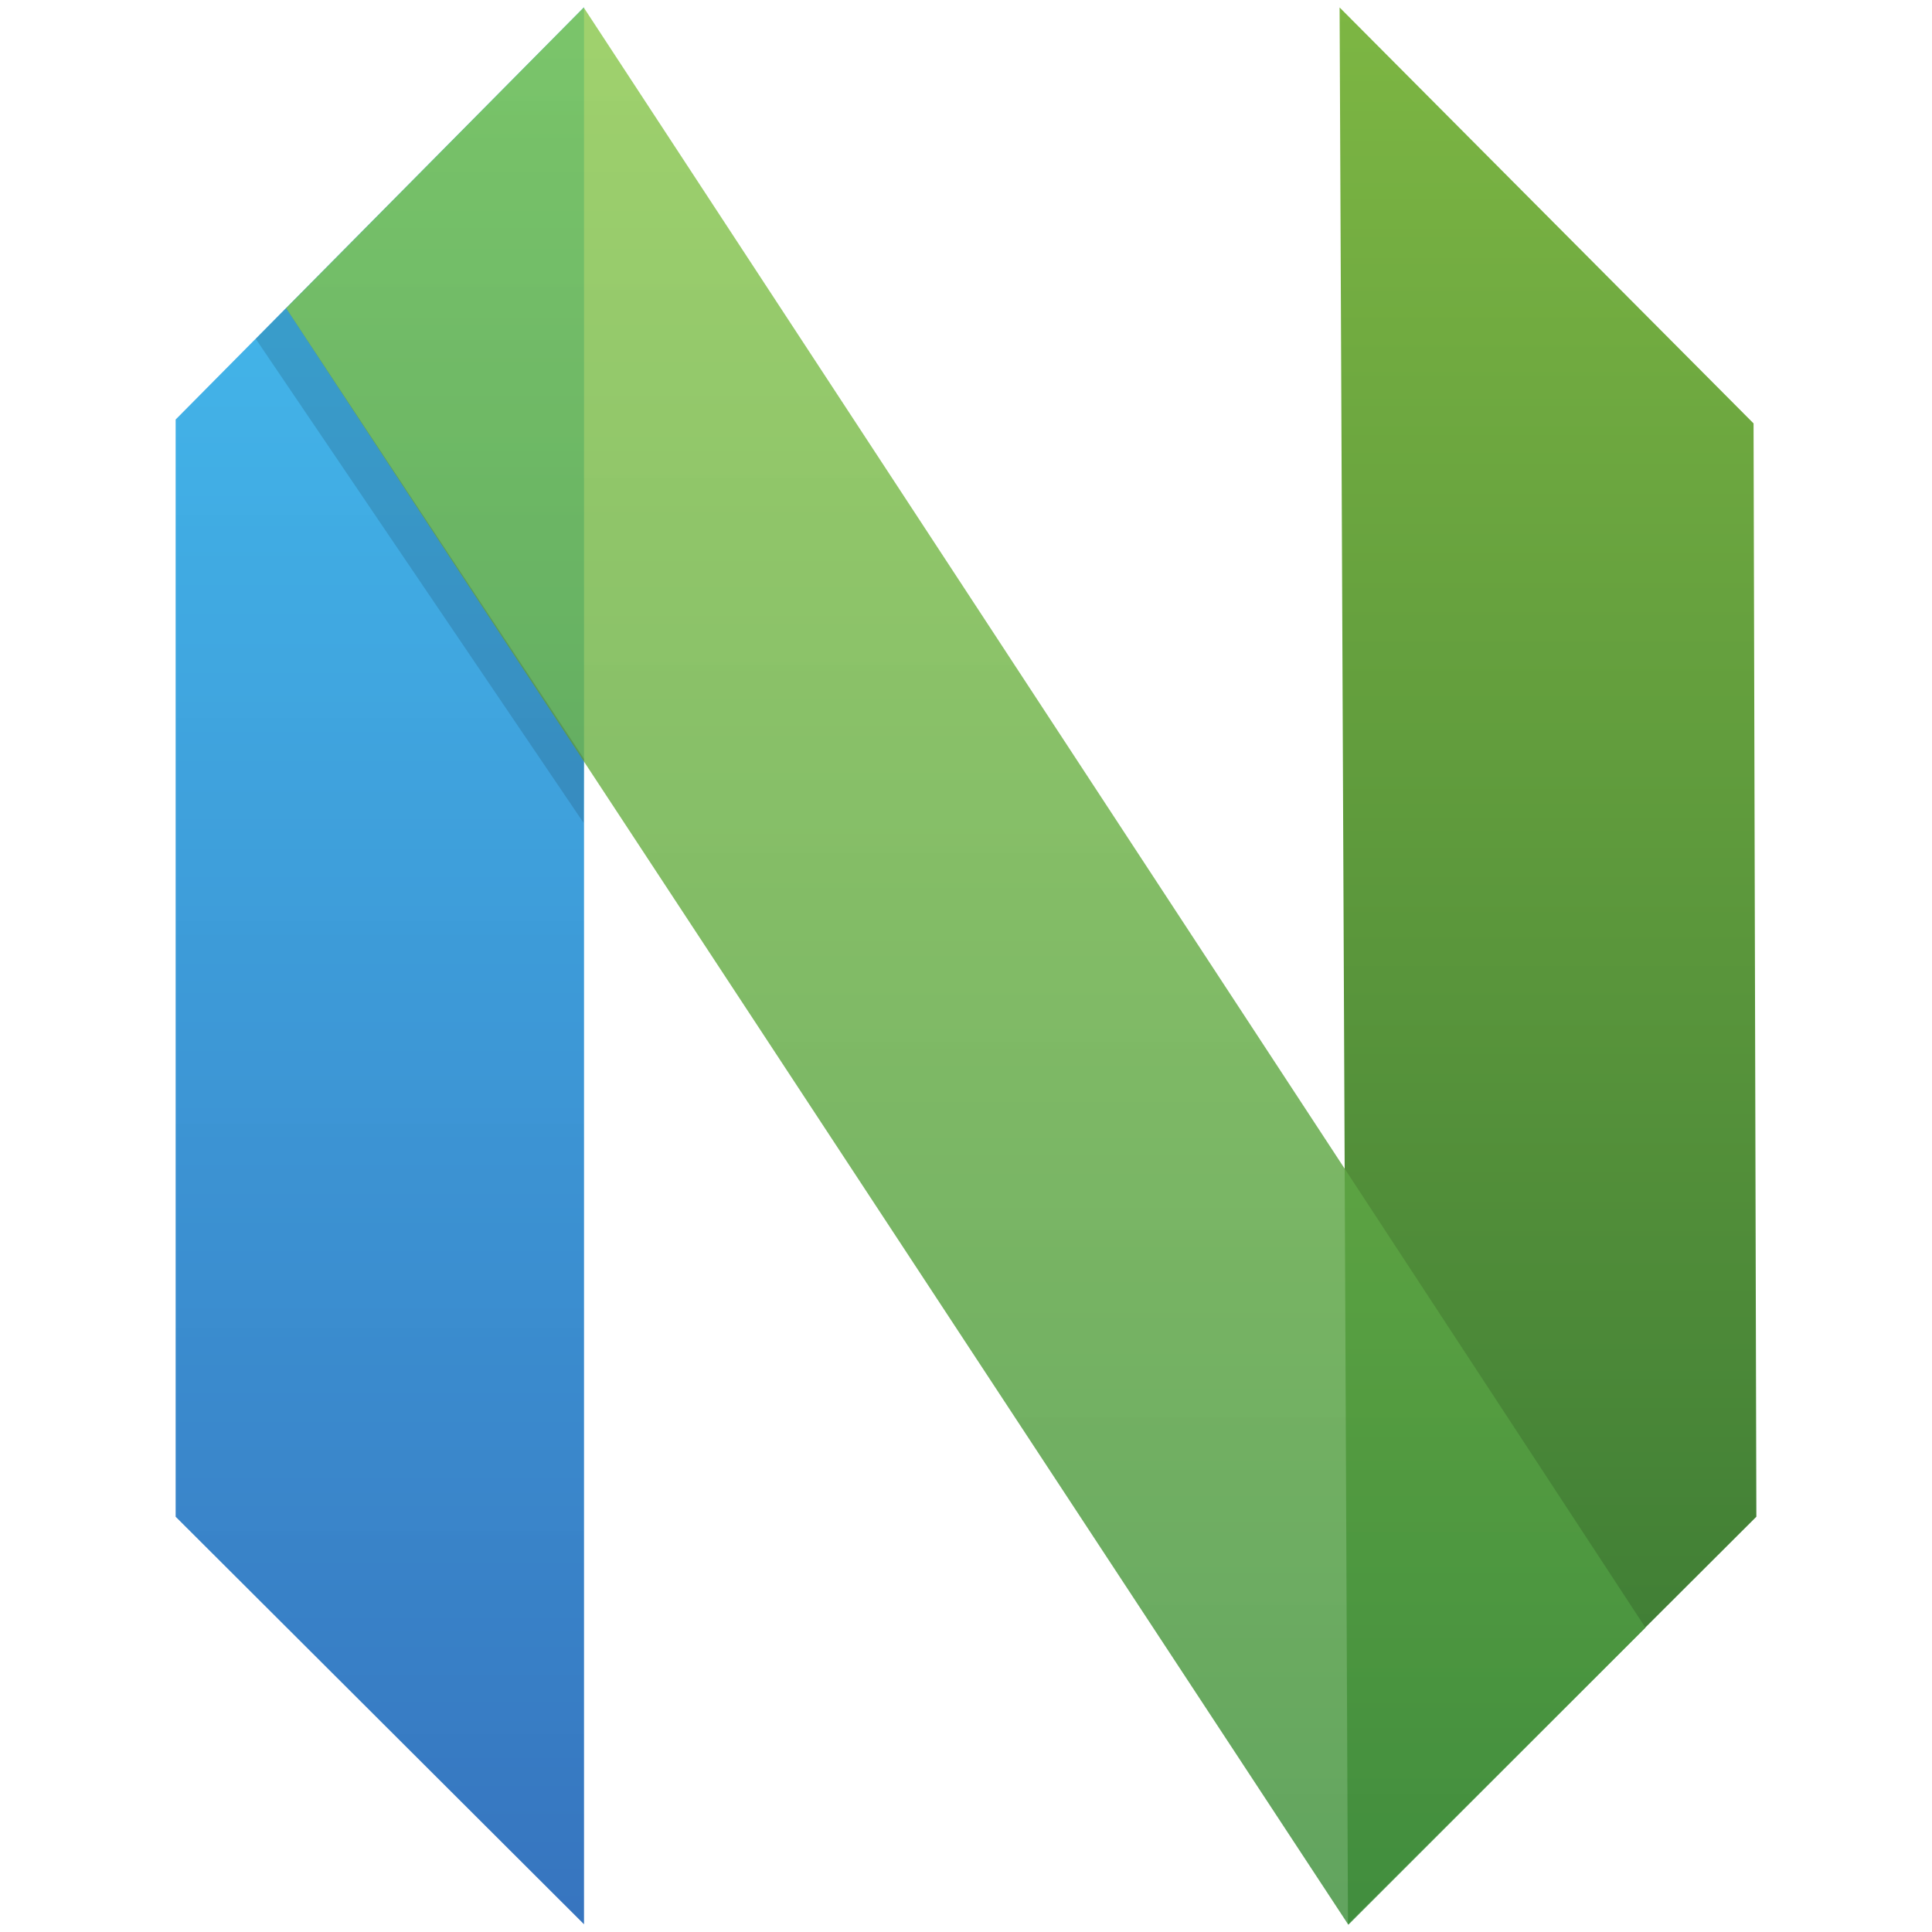
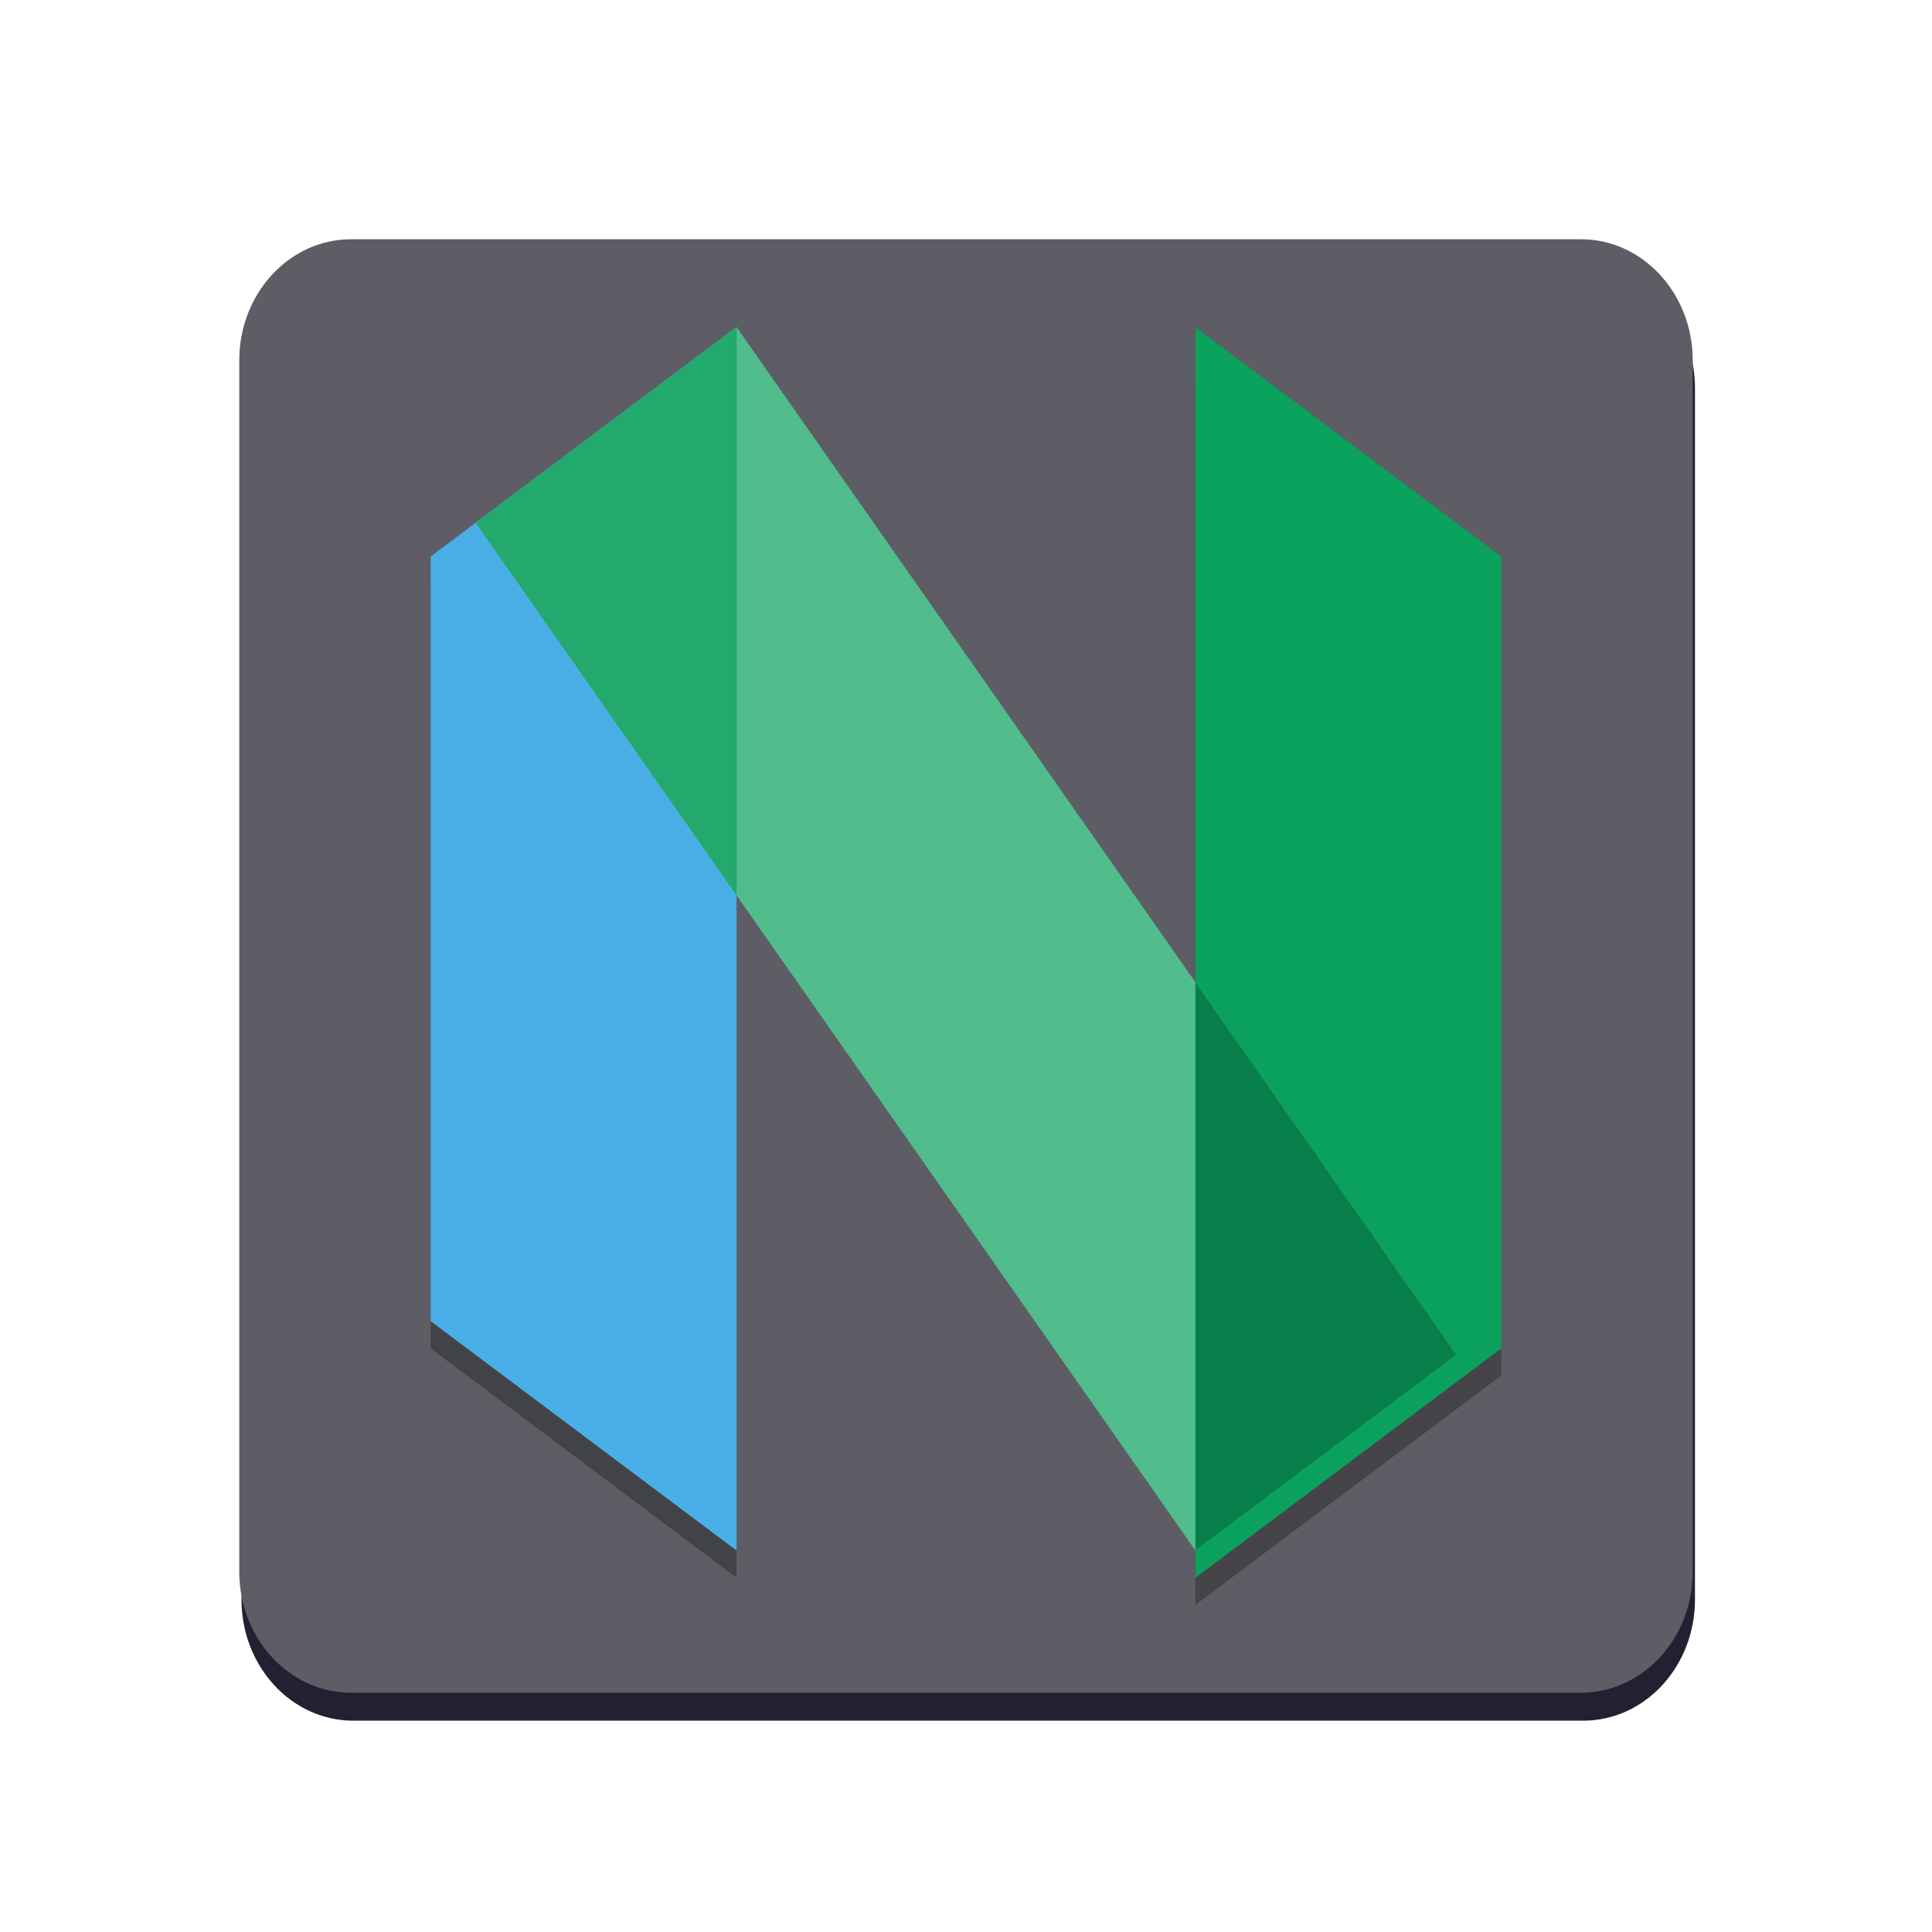
- <svg xmlns="http://www.w3.org/2000/svg" width="128" height="128" viewBox="0 0 128 128" id="svg2" version="1.1" enable-background="new">
-   <defs id="defs4">
-     <linearGradient id="linearGradient-1" y2="97.846" x2="49.022" y1="-0.08" x1="49.022" gradientTransform="scale(0.4615398,2.166661)" gradientUnits="userSpaceOnUse">
-       <stop id="stop3343" offset="0%" stop-opacity="0.8" stop-color="#16B0ED" />
-       <stop id="stop3345" offset="100%" stop-opacity="0.837" stop-color="#0F59B2" />
-     </linearGradient>
-     <linearGradient id="linearGradient-2" y2="98.852" x2="326.174" y1="-0.069" x1="326.174" gradientTransform="scale(0.4662846,2.144613)" gradientUnits="userSpaceOnUse">
-       <stop id="stop3348" offset="0%" stop-color="#7DB643" />
-       <stop id="stop3350" offset="100%" stop-color="#367533" />
-     </linearGradient>
-     <linearGradient id="linearGradient-3" y2="178.558" x2="103.885" y1="-0.115" x1="103.885" gradientTransform="scale(0.8420382,1.187595)" gradientUnits="userSpaceOnUse">
-       <stop id="stop3353" offset="0%" stop-opacity="0.8" stop-color="#88C649" />
-       <stop id="stop3355" offset="100%" stop-opacity="0.84" stop-color="#439240" />
-     </linearGradient>
-   </defs>
-   <g id="layer3" style="opacity:1" />
-   <g id="layer1" transform="translate(0,-924.3622)" style="">
-     <g id="Page-1" style="fill:none;fill-rule:evenodd;stroke:none;stroke-width:1" transform="translate(134.0872,222.7328)">
-       <g transform="matrix(0.5986198,0,0,0.5986198,-122.4664,702.2112)" id="mark">
-         <path id="Left---green" d="M 0.027,45.459 45.224,-0.173 45.224,211.998 0.027,166.894 Z" style="fill:url(#linearGradient-1)" />
-         <path transform="matrix(-1,0,0,1,304,0)" id="Right---blue" d="M 129.337,45.889 175.152,-0.148 174.224,211.998 129.027,166.894 Z" style="fill:url(#linearGradient-2)" />
-         <path id="Cross---blue" d="M 45.194,-0.137 162.7,179.173 129.818,212.054 12.25,33.141 Z" style="fill:url(#linearGradient-3)" />
-         <path id="Shadow" d="m 45.234,83.032 -0.062,7.062 -36.281,-53.562 3.359,-3.422 z" style="fill:#000000;fill-opacity:0.13" />
+ <svg xmlns="http://www.w3.org/2000/svg" width="128" height="128" viewBox="0 0 128 128" fill="none" version="1.1" id="svg92">
+   <g id="sublime-merge">
+     <path id="Vector" d="M104.889 17.704H23.407C19.316 17.704 16 21.297 16 25.728V105.975C16 110.407 19.316 114 23.407 114H104.889C108.98 114 112.296 110.407 112.296 105.975V25.728C112.296 21.297 108.98 17.704 104.889 17.704Z" fill="url(#paint0_linear)" />
+     <path id="Vector_2" d="M 104.741,15.852 H 23.259 c -4.091,0 -7.407,3.593 -7.407,8.025 v 80.247 c 0,4.431 3.316,8.024 7.407,8.024 h 81.482 c 4.091,0 7.407,-3.593 7.407,-8.024 V 23.877 c 0,-4.432 -3.316,-8.025 -7.407,-8.025 z" fill="url(#paint1_linear)" style="fill:url(#paint1_linear)" />
+     <g id="g152" transform="matrix(0.2269464,0,0,0.2269098,16.27933,17.09021)" style="stroke-width:5.876">
+       <g id="g87" transform="matrix(1.058419,0,0,1.058419,7.054166,-4.42092)" style="stroke-width:102.705">
+         <path d="M 44.344,94.031 128.719,30.75 v 337.5 L 44.344,304.969 Z" id="path71" style="opacity:0.3;fill:#00070a;stroke-width:102.705" />
+         <path d="M 339.66,101.53 255.285,38.249 v 337.5 l 84.375,-63.281 z" id="path73" style="opacity:0.3;fill:#090909;stroke-width:102.705" />
+         <path d="M 339.66,86.531 255.285,23.25 v 345 l 84.375,-63.281 z" id="path75" style="fill:#0aa15c;stroke-width:102.705" />
+         <path d="M 44.344,86.531 128.719,23.25 v 337.5 L 44.344,297.469 Z" id="path77" style="fill:#4aaee6;stroke-width:102.705" />
+         <path d="M 128.72,30.75 327.25,314.27 255.278,368.249 56.748,84.729 Z" id="path79" style="opacity:0.3;stroke-width:102.705" />
+         <path d="M 128.72,23.25 327.25,306.77 255.278,360.749 56.748,77.229 Z" id="path81" style="fill:#51bd8c;stroke-width:102.705" />
+         <path d="m 255.28,203.99 v 156.76 l 71.972,-53.979 z" id="path83" style="fill:#077f4a;stroke-width:102.705" />
+         <path d="M 128.72,23.25 56.746,77.22 128.72,180.01 Z" id="path85" style="fill:#23a86e;stroke-width:102.705" />
      </g>
    </g>
  </g>
+   <defs id="defs90">
+     <linearGradient id="paint0_linear" x1="16" y1="65.852" x2="112.296" y2="65.852" gradientUnits="userSpaceOnUse">
+       <stop stop-color="#241F31" id="stop78" />
+     </linearGradient>
+     <linearGradient id="paint1_linear" x1="16" y1="62.148" x2="112.296" y2="62.148" gradientUnits="userSpaceOnUse">
+       <stop stop-color="#5E5C64" id="stop81" />
+     </linearGradient>
+     <linearGradient id="paint2_linear" x1="32" y1="52.038" x2="71.516" y2="52.038" gradientUnits="userSpaceOnUse">
+       <stop stop-color="#33D17A" id="stop84" />
+     </linearGradient>
+     <linearGradient id="paint3_linear" x1="32" y1="71.454" x2="95.114" y2="71.454" gradientUnits="userSpaceOnUse">
+       <stop stop-color="#33D17A" id="stop87" />
+     </linearGradient>
+   </defs>
</svg>
